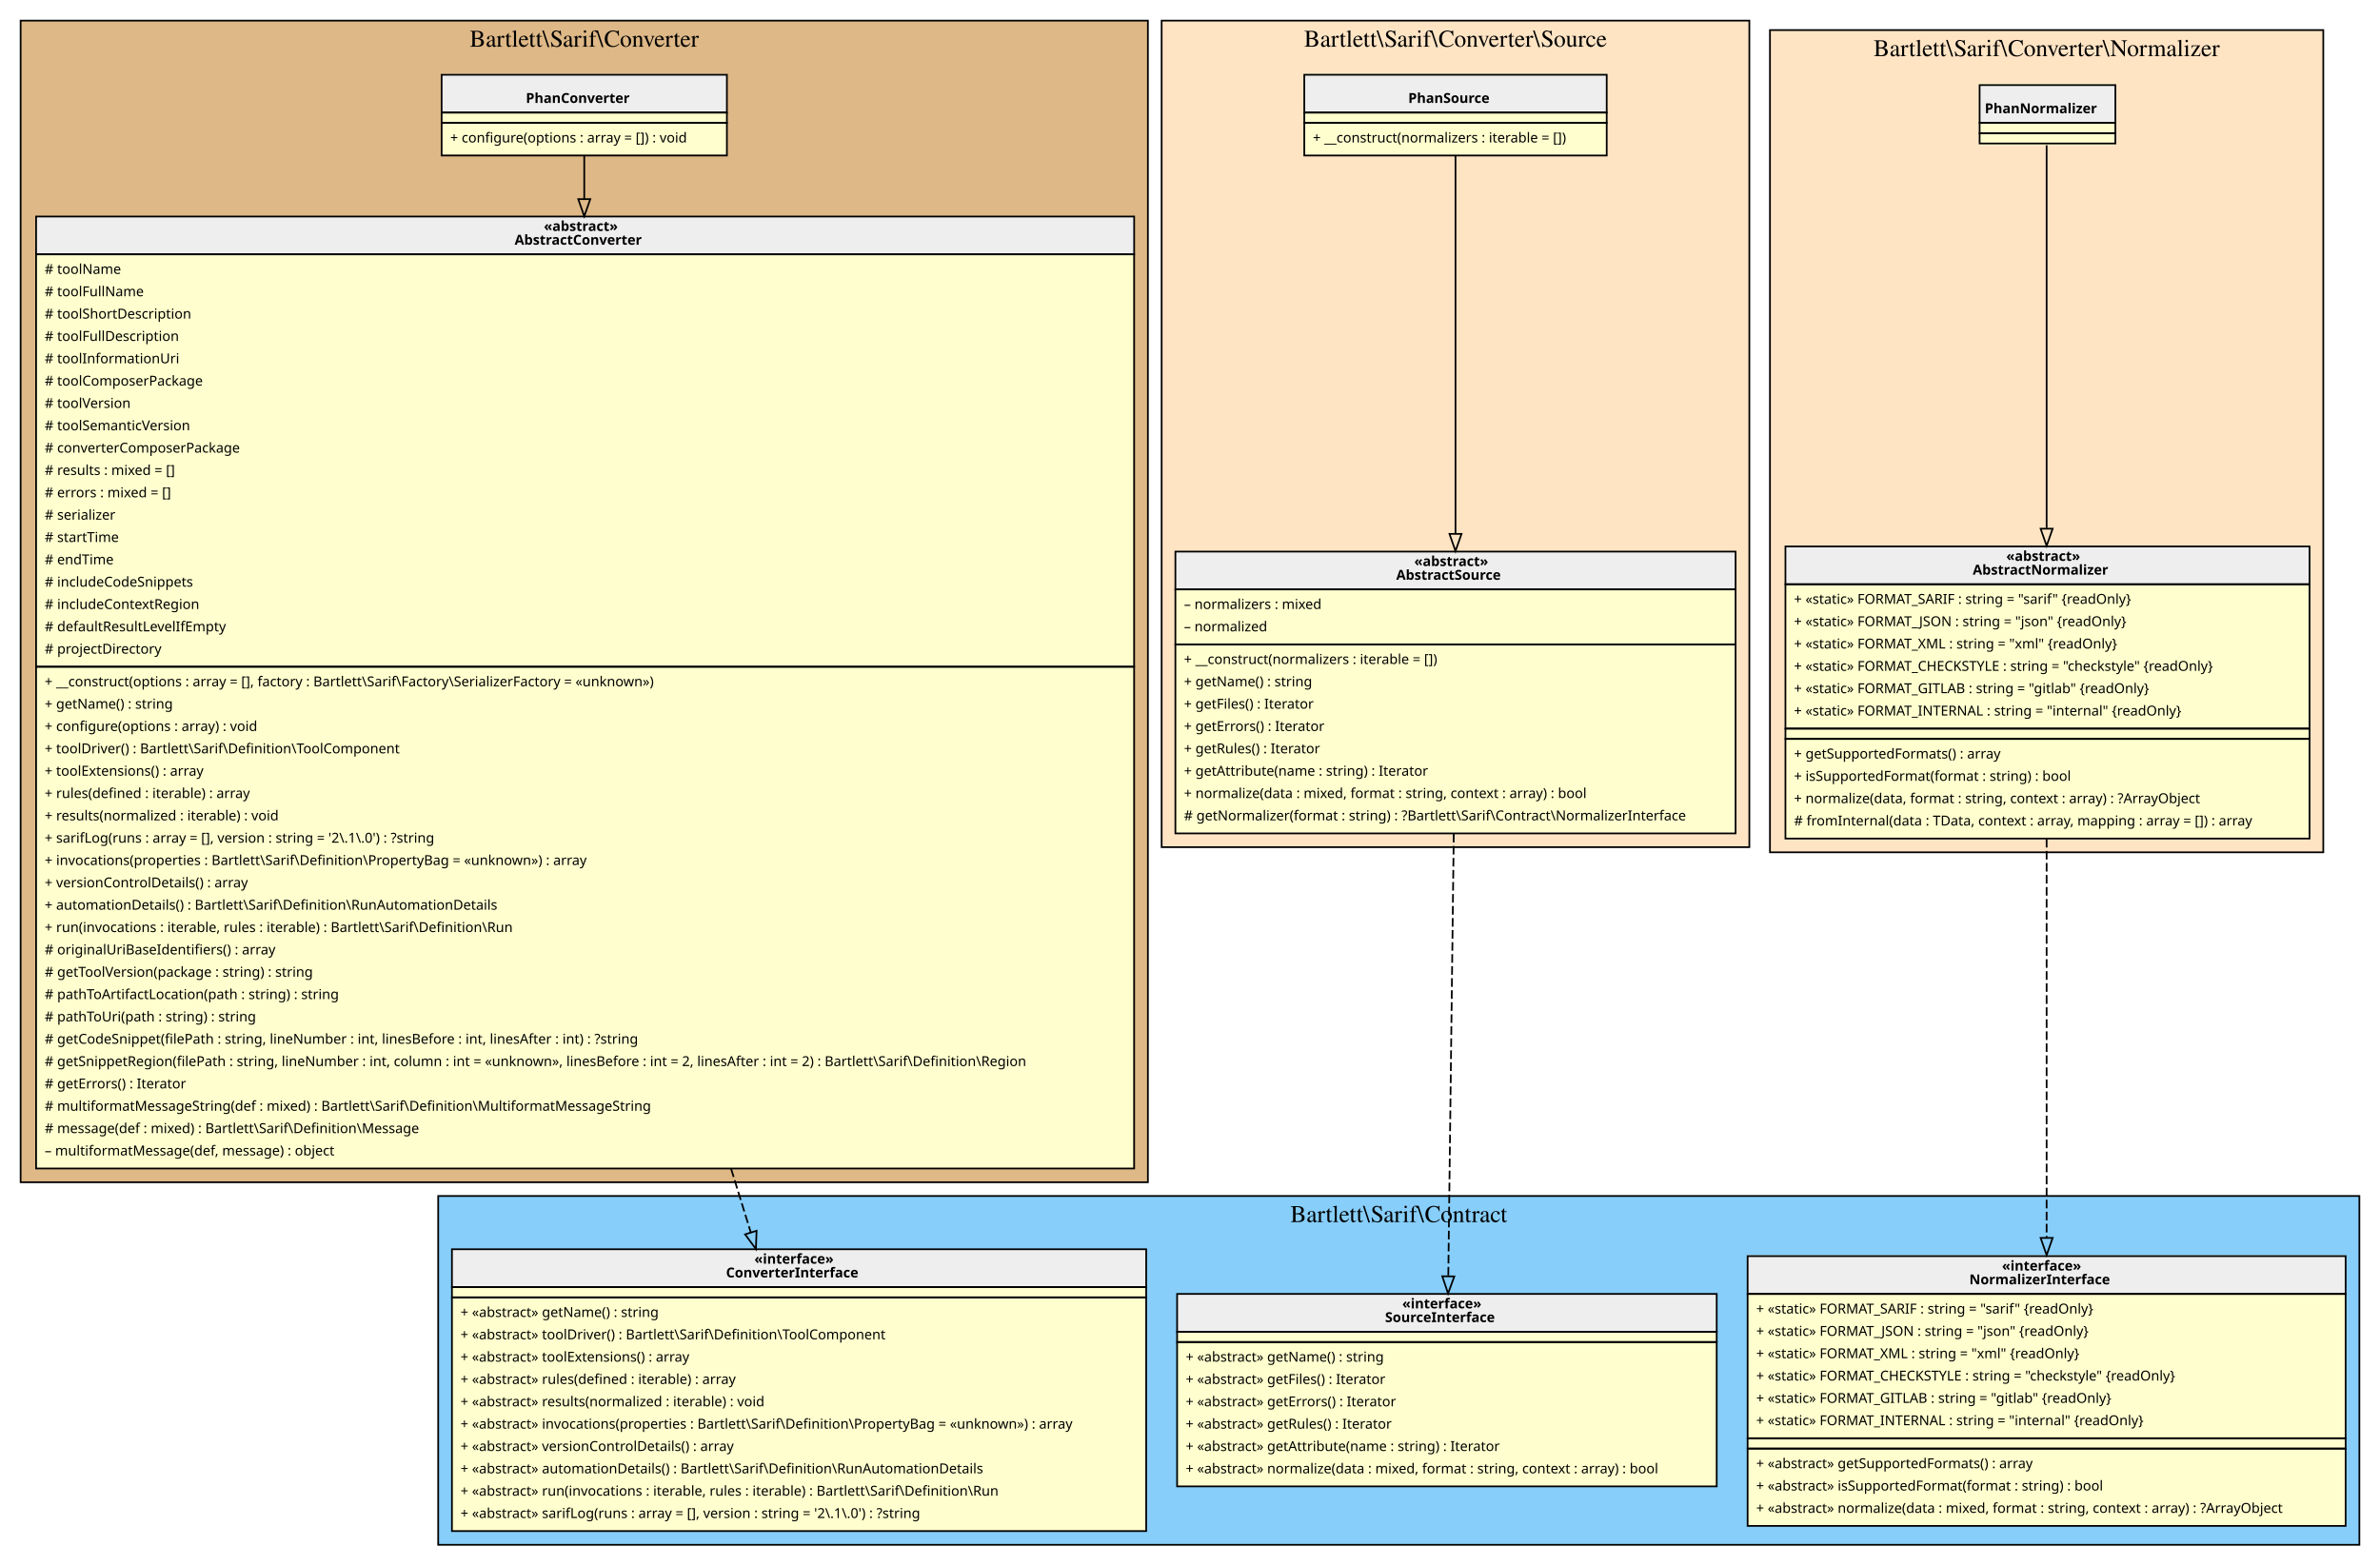
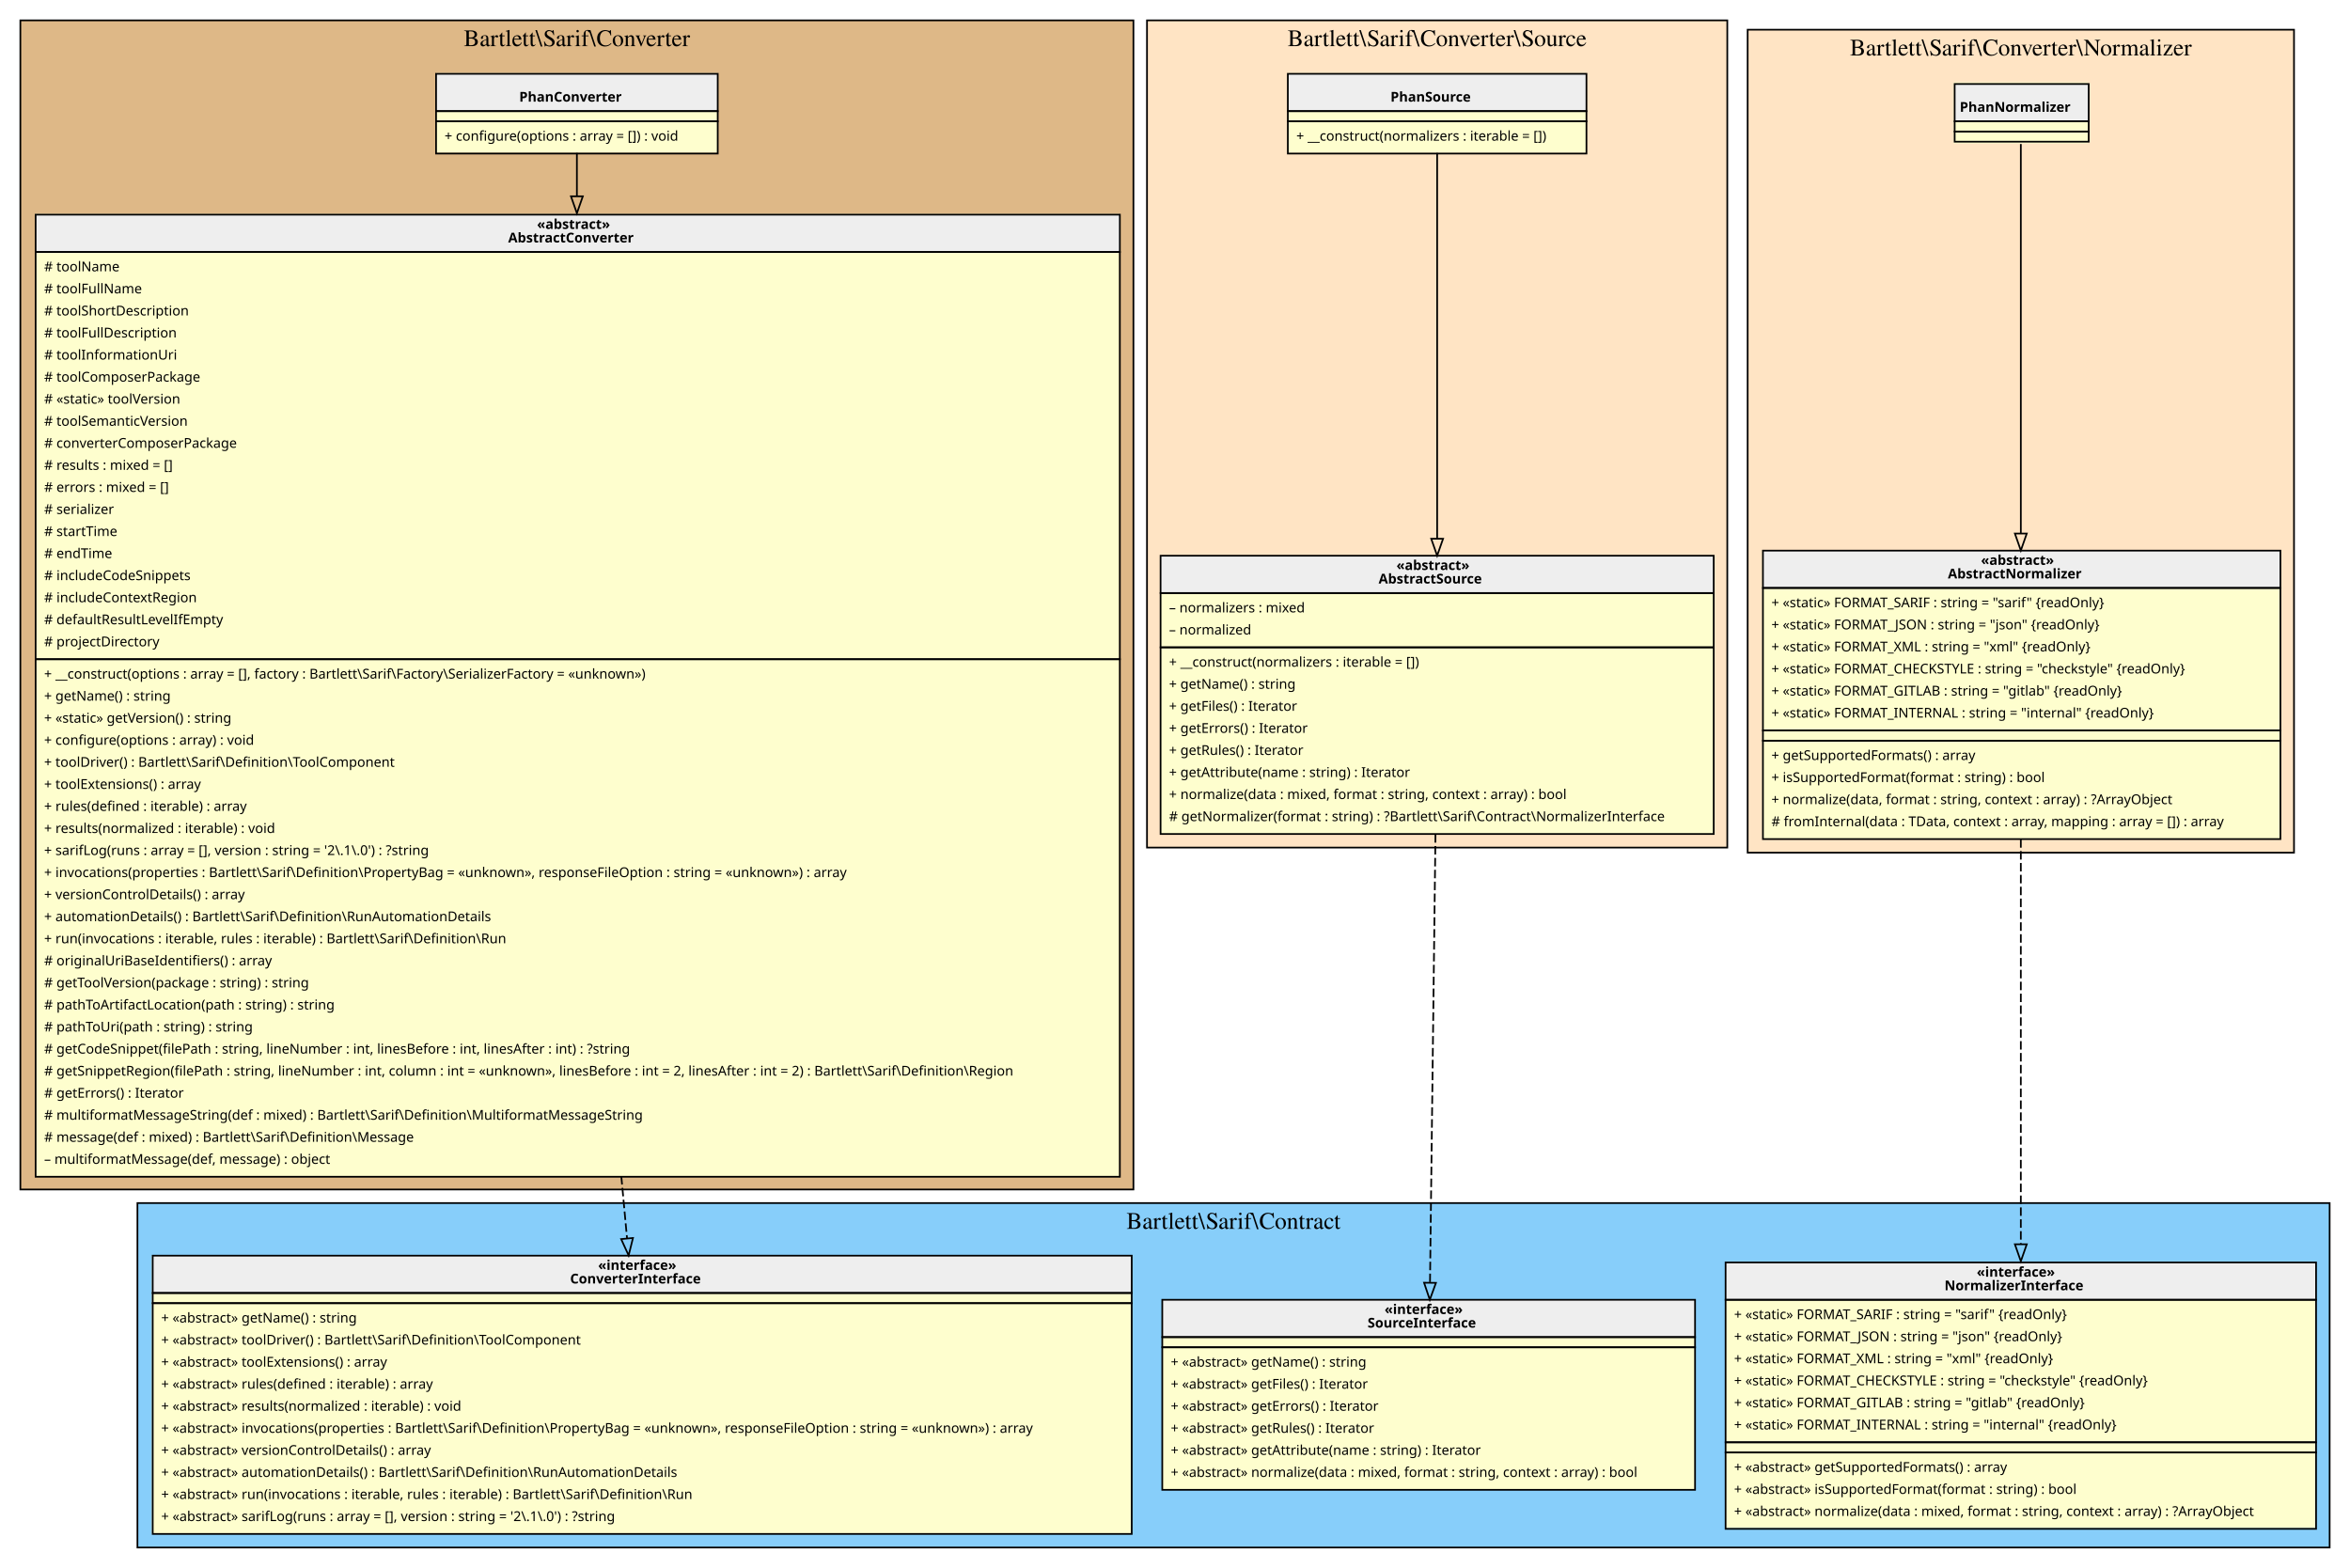
- <svg xmlns="http://www.w3.org/2000/svg" width="1385pt" height="911pt" viewBox="0.00 0.00 1385.00 911.00">
-   <g id="graph0" class="graph" transform="scale(1 1) rotate(0) translate(4 907)">
+ <svg xmlns="http://www.w3.org/2000/svg" width="1385pt" height="924pt" viewBox="0.00 0.00 1385.00 924.00">
+   <g id="graph0" class="graph" transform="scale(1 1) rotate(0) translate(4 920)">
    <g id="clust1" class="cluster">
-       <polygon fill="BurlyWood" stroke="black" points="8,-219 8,-895 664,-895 664,-219 8,-219" />
-       <text text-anchor="middle" x="336" y="-879.8" font-family="Times,serif" font-size="14.00">Bartlett\Sarif\Converter</text>
+       <polygon fill="BurlyWood" stroke="black" points="8,-219 8,-908 664,-908 664,-219 8,-219" />
+       <text text-anchor="middle" x="336" y="-892.8" font-family="Times,serif" font-size="14.00">Bartlett\Sarif\Converter</text>
    </g>
    <g id="clust2" class="cluster">
-       <polygon fill="LightSkyBlue" stroke="black" points="251,-8 251,-211 1369,-211 1369,-8 251,-8" />
-       <text text-anchor="middle" x="810" y="-195.8" font-family="Times,serif" font-size="14.00">Bartlett\Sarif\Contract</text>
+       <polygon fill="LightSkyBlue" stroke="black" points="77,-8 77,-211 1369,-211 1369,-8 77,-8" />
+       <text text-anchor="middle" x="723" y="-195.8" font-family="Times,serif" font-size="14.00">Bartlett\Sarif\Contract</text>
    </g>
    <g id="clust3" class="cluster">
-       <polygon fill="Bisque" stroke="black" points="672,-414 672,-895 1014,-895 1014,-414 672,-414" />
-       <text text-anchor="middle" x="843" y="-879.8" font-family="Times,serif" font-size="14.00">Bartlett\Sarif\Converter\Source</text>
+       <polygon fill="Bisque" stroke="black" points="672,-420.5 672,-908 1014,-908 1014,-420.5 672,-420.5" />
+       <text text-anchor="middle" x="843" y="-892.8" font-family="Times,serif" font-size="14.00">Bartlett\Sarif\Converter\Source</text>
    </g>
    <g id="clust4" class="cluster">
-       <polygon fill="Bisque" stroke="black" points="1026,-411 1026,-889.5 1348,-889.5 1348,-411 1026,-411" />
-       <text text-anchor="middle" x="1187" y="-874.3" font-family="Times,serif" font-size="14.00">Bartlett\Sarif\Converter\Normalizer</text>
+       <polygon fill="Bisque" stroke="black" points="1026,-417.5 1026,-902.5 1348,-902.5 1348,-417.5 1026,-417.5" />
+       <text text-anchor="middle" x="1187" y="-887.3" font-family="Times,serif" font-size="14.00">Bartlett\Sarif\Converter\Normalizer</text>
    </g>
    <g id="node1" class="node">
-       <polygon fill="#fefece" stroke="transparent" points="419,-864 253,-864 253,-817 419,-817 419,-864" />
-       <polygon fill="#eeeeee" stroke="transparent" points="253,-841.5 253,-863.5 419,-863.5 419,-841.5 253,-841.5" />
-       <polygon fill="none" stroke="black" points="253,-841.5 253,-863.5 419,-863.5 419,-841.5 253,-841.5" />
-       <text text-anchor="start" x="302" y="-847.1" font-family="Verdana" font-weight="bold" font-size="8.00">PhanConverter</text>
-       <polygon fill="none" stroke="black" points="253,-835.5 253,-841.5 419,-841.5 419,-835.5 253,-835.5" />
-       <polygon fill="none" stroke="black" points="253,-816.5 253,-835.5 419,-835.5 419,-816.5 253,-816.5" />
-       <text text-anchor="start" x="258" y="-824.1" font-family="Verdana" font-size="8.00">+ configure(options : array = []) : void</text>
+       <polygon fill="#fefece" stroke="transparent" points="419,-877 253,-877 253,-830 419,-830 419,-877" />
+       <polygon fill="#eeeeee" stroke="transparent" points="253,-854.5 253,-876.5 419,-876.5 419,-854.5 253,-854.5" />
+       <polygon fill="none" stroke="black" points="253,-854.5 253,-876.5 419,-876.5 419,-854.5 253,-854.5" />
+       <text text-anchor="start" x="302" y="-860.1" font-family="Verdana" font-weight="bold" font-size="8.00">PhanConverter</text>
+       <polygon fill="none" stroke="black" points="253,-848.5 253,-854.5 419,-854.5 419,-848.5 253,-848.5" />
+       <polygon fill="none" stroke="black" points="253,-829.5 253,-848.5 419,-848.5 419,-829.5 253,-829.5" />
+       <text text-anchor="start" x="258" y="-837.1" font-family="Verdana" font-size="8.00">+ configure(options : array = []) : void</text>
    </g>
    <g id="node2" class="node">
-       <polygon fill="#fefece" stroke="transparent" points="655.5,-781 16.5,-781 16.5,-227 655.5,-227 655.5,-781" />
-       <polygon fill="#eeeeee" stroke="transparent" points="17,-759 17,-781 656,-781 656,-759 17,-759" />
-       <polygon fill="none" stroke="black" points="17,-759 17,-781 656,-781 656,-759 17,-759" />
-       <text text-anchor="start" x="312.5" y="-772.6" font-family="Verdana" font-weight="bold" font-size="8.00">«abstract»</text>
-       <text text-anchor="start" x="295.5" y="-764.6" font-family="Verdana" font-weight="bold" font-size="8.00">AbstractConverter</text>
-       <polygon fill="none" stroke="black" points="17,-519 17,-759 656,-759 656,-519 17,-519" />
-       <text text-anchor="start" x="22" y="-747.6" font-family="Verdana" font-size="8.00"># toolName</text>
-       <text text-anchor="start" x="22" y="-734.6" font-family="Verdana" font-size="8.00"># toolFullName</text>
-       <text text-anchor="start" x="22" y="-721.6" font-family="Verdana" font-size="8.00"># toolShortDescription</text>
-       <text text-anchor="start" x="22" y="-708.6" font-family="Verdana" font-size="8.00"># toolFullDescription</text>
-       <text text-anchor="start" x="22" y="-695.6" font-family="Verdana" font-size="8.00"># toolInformationUri</text>
-       <text text-anchor="start" x="22" y="-682.6" font-family="Verdana" font-size="8.00"># toolComposerPackage</text>
-       <text text-anchor="start" x="22" y="-669.6" font-family="Verdana" font-size="8.00"># toolVersion</text>
-       <text text-anchor="start" x="22" y="-656.6" font-family="Verdana" font-size="8.00"># toolSemanticVersion</text>
-       <text text-anchor="start" x="22" y="-643.6" font-family="Verdana" font-size="8.00"># converterComposerPackage</text>
-       <text text-anchor="start" x="22" y="-630.6" font-family="Verdana" font-size="8.00"># results : mixed = []</text>
-       <text text-anchor="start" x="22" y="-617.6" font-family="Verdana" font-size="8.00"># errors : mixed = []</text>
-       <text text-anchor="start" x="22" y="-604.6" font-family="Verdana" font-size="8.00"># serializer</text>
-       <text text-anchor="start" x="22" y="-591.6" font-family="Verdana" font-size="8.00"># startTime</text>
-       <text text-anchor="start" x="22" y="-578.6" font-family="Verdana" font-size="8.00"># endTime</text>
-       <text text-anchor="start" x="22" y="-565.6" font-family="Verdana" font-size="8.00"># includeCodeSnippets</text>
-       <text text-anchor="start" x="22" y="-552.6" font-family="Verdana" font-size="8.00"># includeContextRegion</text>
-       <text text-anchor="start" x="22" y="-539.6" font-family="Verdana" font-size="8.00"># defaultResultLevelIfEmpty</text>
-       <text text-anchor="start" x="22" y="-526.6" font-family="Verdana" font-size="8.00"># projectDirectory</text>
-       <polygon fill="none" stroke="black" points="17,-227 17,-519 656,-519 656,-227 17,-227" />
-       <text text-anchor="start" x="22" y="-507.6" font-family="Verdana" font-size="8.00">+ __construct(options : array = [], factory : Bartlett\Sarif\Factory\SerializerFactory = «unknown»)</text>
-       <text text-anchor="start" x="22" y="-494.6" font-family="Verdana" font-size="8.00">+ getName() : string</text>
-       <text text-anchor="start" x="22" y="-481.6" font-family="Verdana" font-size="8.00">+ configure(options : array) : void</text>
-       <text text-anchor="start" x="22" y="-468.6" font-family="Verdana" font-size="8.00">+ toolDriver() : Bartlett\Sarif\Definition\ToolComponent</text>
-       <text text-anchor="start" x="22" y="-455.6" font-family="Verdana" font-size="8.00">+ toolExtensions() : array</text>
-       <text text-anchor="start" x="22" y="-442.6" font-family="Verdana" font-size="8.00">+ rules(defined : iterable) : array</text>
-       <text text-anchor="start" x="22" y="-429.6" font-family="Verdana" font-size="8.00">+ results(normalized : iterable) : void</text>
-       <text text-anchor="start" x="22" y="-416.6" font-family="Verdana" font-size="8.00">+ sarifLog(runs : array = [], version : string = '2\.1\.0') : ?string</text>
-       <text text-anchor="start" x="22" y="-403.6" font-family="Verdana" font-size="8.00">+ invocations(properties : Bartlett\Sarif\Definition\PropertyBag = «unknown») : array</text>
-       <text text-anchor="start" x="22" y="-390.6" font-family="Verdana" font-size="8.00">+ versionControlDetails() : array</text>
-       <text text-anchor="start" x="22" y="-377.6" font-family="Verdana" font-size="8.00">+ automationDetails() : Bartlett\Sarif\Definition\RunAutomationDetails</text>
-       <text text-anchor="start" x="22" y="-364.6" font-family="Verdana" font-size="8.00">+ run(invocations : iterable, rules : iterable) : Bartlett\Sarif\Definition\Run</text>
-       <text text-anchor="start" x="22" y="-351.6" font-family="Verdana" font-size="8.00"># originalUriBaseIdentifiers() : array</text>
-       <text text-anchor="start" x="22" y="-338.6" font-family="Verdana" font-size="8.00"># getToolVersion(package : string) : string</text>
-       <text text-anchor="start" x="22" y="-325.6" font-family="Verdana" font-size="8.00"># pathToArtifactLocation(path : string) : string</text>
-       <text text-anchor="start" x="22" y="-312.6" font-family="Verdana" font-size="8.00"># pathToUri(path : string) : string</text>
-       <text text-anchor="start" x="22" y="-299.6" font-family="Verdana" font-size="8.00"># getCodeSnippet(filePath : string, lineNumber : int, linesBefore : int, linesAfter : int) : ?string</text>
-       <text text-anchor="start" x="22" y="-286.6" font-family="Verdana" font-size="8.00"># getSnippetRegion(filePath : string, lineNumber : int, column : int = «unknown», linesBefore : int = 2, linesAfter : int = 2) : Bartlett\Sarif\Definition\Region</text>
-       <text text-anchor="start" x="22" y="-273.6" font-family="Verdana" font-size="8.00"># getErrors() : Iterator</text>
-       <text text-anchor="start" x="22" y="-260.6" font-family="Verdana" font-size="8.00"># multiformatMessageString(def : mixed) : Bartlett\Sarif\Definition\MultiformatMessageString</text>
-       <text text-anchor="start" x="22" y="-247.6" font-family="Verdana" font-size="8.00"># message(def : mixed) : Bartlett\Sarif\Definition\Message</text>
-       <text text-anchor="start" x="22" y="-234.6" font-family="Verdana" font-size="8.00">– multiformatMessage(def, message) : object</text>
+       <polygon fill="#fefece" stroke="transparent" points="655.5,-794 16.5,-794 16.5,-227 655.5,-227 655.5,-794" />
+       <polygon fill="#eeeeee" stroke="transparent" points="17,-771.5 17,-793.5 656,-793.5 656,-771.5 17,-771.5" />
+       <polygon fill="none" stroke="black" points="17,-771.5 17,-793.5 656,-793.5 656,-771.5 17,-771.5" />
+       <text text-anchor="start" x="312.5" y="-785.1" font-family="Verdana" font-weight="bold" font-size="8.00">«abstract»</text>
+       <text text-anchor="start" x="295.5" y="-777.1" font-family="Verdana" font-weight="bold" font-size="8.00">AbstractConverter</text>
+       <polygon fill="none" stroke="black" points="17,-531.5 17,-771.5 656,-771.5 656,-531.5 17,-531.5" />
+       <text text-anchor="start" x="22" y="-760.1" font-family="Verdana" font-size="8.00"># toolName</text>
+       <text text-anchor="start" x="22" y="-747.1" font-family="Verdana" font-size="8.00"># toolFullName</text>
+       <text text-anchor="start" x="22" y="-734.1" font-family="Verdana" font-size="8.00"># toolShortDescription</text>
+       <text text-anchor="start" x="22" y="-721.1" font-family="Verdana" font-size="8.00"># toolFullDescription</text>
+       <text text-anchor="start" x="22" y="-708.1" font-family="Verdana" font-size="8.00"># toolInformationUri</text>
+       <text text-anchor="start" x="22" y="-695.1" font-family="Verdana" font-size="8.00"># toolComposerPackage</text>
+       <text text-anchor="start" x="22" y="-682.1" font-family="Verdana" font-size="8.00"># «static» toolVersion</text>
+       <text text-anchor="start" x="22" y="-669.1" font-family="Verdana" font-size="8.00"># toolSemanticVersion</text>
+       <text text-anchor="start" x="22" y="-656.1" font-family="Verdana" font-size="8.00"># converterComposerPackage</text>
+       <text text-anchor="start" x="22" y="-643.1" font-family="Verdana" font-size="8.00"># results : mixed = []</text>
+       <text text-anchor="start" x="22" y="-630.1" font-family="Verdana" font-size="8.00"># errors : mixed = []</text>
+       <text text-anchor="start" x="22" y="-617.1" font-family="Verdana" font-size="8.00"># serializer</text>
+       <text text-anchor="start" x="22" y="-604.1" font-family="Verdana" font-size="8.00"># startTime</text>
+       <text text-anchor="start" x="22" y="-591.1" font-family="Verdana" font-size="8.00"># endTime</text>
+       <text text-anchor="start" x="22" y="-578.1" font-family="Verdana" font-size="8.00"># includeCodeSnippets</text>
+       <text text-anchor="start" x="22" y="-565.1" font-family="Verdana" font-size="8.00"># includeContextRegion</text>
+       <text text-anchor="start" x="22" y="-552.1" font-family="Verdana" font-size="8.00"># defaultResultLevelIfEmpty</text>
+       <text text-anchor="start" x="22" y="-539.1" font-family="Verdana" font-size="8.00"># projectDirectory</text>
+       <polygon fill="none" stroke="black" points="17,-226.5 17,-531.5 656,-531.5 656,-226.5 17,-226.5" />
+       <text text-anchor="start" x="22" y="-520.1" font-family="Verdana" font-size="8.00">+ __construct(options : array = [], factory : Bartlett\Sarif\Factory\SerializerFactory = «unknown»)</text>
+       <text text-anchor="start" x="22" y="-507.1" font-family="Verdana" font-size="8.00">+ getName() : string</text>
+       <text text-anchor="start" x="22" y="-494.1" font-family="Verdana" font-size="8.00">+ «static» getVersion() : string</text>
+       <text text-anchor="start" x="22" y="-481.1" font-family="Verdana" font-size="8.00">+ configure(options : array) : void</text>
+       <text text-anchor="start" x="22" y="-468.1" font-family="Verdana" font-size="8.00">+ toolDriver() : Bartlett\Sarif\Definition\ToolComponent</text>
+       <text text-anchor="start" x="22" y="-455.1" font-family="Verdana" font-size="8.00">+ toolExtensions() : array</text>
+       <text text-anchor="start" x="22" y="-442.1" font-family="Verdana" font-size="8.00">+ rules(defined : iterable) : array</text>
+       <text text-anchor="start" x="22" y="-429.1" font-family="Verdana" font-size="8.00">+ results(normalized : iterable) : void</text>
+       <text text-anchor="start" x="22" y="-416.1" font-family="Verdana" font-size="8.00">+ sarifLog(runs : array = [], version : string = '2\.1\.0') : ?string</text>
+       <text text-anchor="start" x="22" y="-403.1" font-family="Verdana" font-size="8.00">+ invocations(properties : Bartlett\Sarif\Definition\PropertyBag = «unknown», responseFileOption : string = «unknown») : array</text>
+       <text text-anchor="start" x="22" y="-390.1" font-family="Verdana" font-size="8.00">+ versionControlDetails() : array</text>
+       <text text-anchor="start" x="22" y="-377.1" font-family="Verdana" font-size="8.00">+ automationDetails() : Bartlett\Sarif\Definition\RunAutomationDetails</text>
+       <text text-anchor="start" x="22" y="-364.1" font-family="Verdana" font-size="8.00">+ run(invocations : iterable, rules : iterable) : Bartlett\Sarif\Definition\Run</text>
+       <text text-anchor="start" x="22" y="-351.1" font-family="Verdana" font-size="8.00"># originalUriBaseIdentifiers() : array</text>
+       <text text-anchor="start" x="22" y="-338.1" font-family="Verdana" font-size="8.00"># getToolVersion(package : string) : string</text>
+       <text text-anchor="start" x="22" y="-325.1" font-family="Verdana" font-size="8.00"># pathToArtifactLocation(path : string) : string</text>
+       <text text-anchor="start" x="22" y="-312.1" font-family="Verdana" font-size="8.00"># pathToUri(path : string) : string</text>
+       <text text-anchor="start" x="22" y="-299.1" font-family="Verdana" font-size="8.00"># getCodeSnippet(filePath : string, lineNumber : int, linesBefore : int, linesAfter : int) : ?string</text>
+       <text text-anchor="start" x="22" y="-286.1" font-family="Verdana" font-size="8.00"># getSnippetRegion(filePath : string, lineNumber : int, column : int = «unknown», linesBefore : int = 2, linesAfter : int = 2) : Bartlett\Sarif\Definition\Region</text>
+       <text text-anchor="start" x="22" y="-273.1" font-family="Verdana" font-size="8.00"># getErrors() : Iterator</text>
+       <text text-anchor="start" x="22" y="-260.1" font-family="Verdana" font-size="8.00"># multiformatMessageString(def : mixed) : Bartlett\Sarif\Definition\MultiformatMessageString</text>
+       <text text-anchor="start" x="22" y="-247.1" font-family="Verdana" font-size="8.00"># message(def : mixed) : Bartlett\Sarif\Definition\Message</text>
+       <text text-anchor="start" x="22" y="-234.1" font-family="Verdana" font-size="8.00">– multiformatMessage(def, message) : object</text>
    </g>
    <g id="edge2" class="edge">
-       <path fill="none" stroke="black" d="M336,-816.77C336,-809.6 336,-800.97 336,-791.23" />
-       <polygon fill="none" stroke="black" points="339.5,-791.12 336,-781.12 332.5,-791.12 339.5,-791.12" />
+       <path fill="none" stroke="black" d="M336,-829.86C336,-822.72 336,-814.12 336,-804.4" />
+       <polygon fill="none" stroke="black" points="339.5,-804.32 336,-794.32 332.5,-804.32 339.5,-804.32" />
    </g>
    <g id="node3" class="node">
-       <polygon fill="#fefece" stroke="transparent" points="663,-180 259,-180 259,-16 663,-16 663,-180" />
-       <polygon fill="#eeeeee" stroke="transparent" points="259,-158 259,-180 663,-180 663,-158 259,-158" />
-       <polygon fill="none" stroke="black" points="259,-158 259,-180 663,-180 663,-158 259,-158" />
-       <text text-anchor="start" x="435" y="-171.6" font-family="Verdana" font-weight="bold" font-size="8.00">«interface»</text>
-       <text text-anchor="start" x="418.5" y="-163.6" font-family="Verdana" font-weight="bold" font-size="8.00">ConverterInterface</text>
-       <polygon fill="none" stroke="black" points="259,-152 259,-158 663,-158 663,-152 259,-152" />
-       <polygon fill="none" stroke="black" points="259,-16 259,-152 663,-152 663,-16 259,-16" />
-       <text text-anchor="start" x="264" y="-140.6" font-family="Verdana" font-size="8.00">+ «abstract» getName() : string</text>
-       <text text-anchor="start" x="264" y="-127.6" font-family="Verdana" font-size="8.00">+ «abstract» toolDriver() : Bartlett\Sarif\Definition\ToolComponent</text>
-       <text text-anchor="start" x="264" y="-114.6" font-family="Verdana" font-size="8.00">+ «abstract» toolExtensions() : array</text>
-       <text text-anchor="start" x="264" y="-101.6" font-family="Verdana" font-size="8.00">+ «abstract» rules(defined : iterable) : array</text>
-       <text text-anchor="start" x="264" y="-88.6" font-family="Verdana" font-size="8.00">+ «abstract» results(normalized : iterable) : void</text>
-       <text text-anchor="start" x="264" y="-75.6" font-family="Verdana" font-size="8.00">+ «abstract» invocations(properties : Bartlett\Sarif\Definition\PropertyBag = «unknown») : array</text>
-       <text text-anchor="start" x="264" y="-62.6" font-family="Verdana" font-size="8.00">+ «abstract» versionControlDetails() : array</text>
-       <text text-anchor="start" x="264" y="-49.6" font-family="Verdana" font-size="8.00">+ «abstract» automationDetails() : Bartlett\Sarif\Definition\RunAutomationDetails</text>
-       <text text-anchor="start" x="264" y="-36.6" font-family="Verdana" font-size="8.00">+ «abstract» run(invocations : iterable, rules : iterable) : Bartlett\Sarif\Definition\Run</text>
-       <text text-anchor="start" x="264" y="-23.6" font-family="Verdana" font-size="8.00">+ «abstract» sarifLog(runs : array = [], version : string = '2\.1\.0') : ?string</text>
+       <polygon fill="#fefece" stroke="transparent" points="662.5,-180 85.5,-180 85.5,-16 662.5,-16 662.5,-180" />
+       <polygon fill="#eeeeee" stroke="transparent" points="86,-158 86,-180 663,-180 663,-158 86,-158" />
+       <polygon fill="none" stroke="black" points="86,-158 86,-180 663,-180 663,-158 86,-158" />
+       <text text-anchor="start" x="348.5" y="-171.6" font-family="Verdana" font-weight="bold" font-size="8.00">«interface»</text>
+       <text text-anchor="start" x="332" y="-163.6" font-family="Verdana" font-weight="bold" font-size="8.00">ConverterInterface</text>
+       <polygon fill="none" stroke="black" points="86,-152 86,-158 663,-158 663,-152 86,-152" />
+       <polygon fill="none" stroke="black" points="86,-16 86,-152 663,-152 663,-16 86,-16" />
+       <text text-anchor="start" x="91" y="-140.6" font-family="Verdana" font-size="8.00">+ «abstract» getName() : string</text>
+       <text text-anchor="start" x="91" y="-127.6" font-family="Verdana" font-size="8.00">+ «abstract» toolDriver() : Bartlett\Sarif\Definition\ToolComponent</text>
+       <text text-anchor="start" x="91" y="-114.6" font-family="Verdana" font-size="8.00">+ «abstract» toolExtensions() : array</text>
+       <text text-anchor="start" x="91" y="-101.6" font-family="Verdana" font-size="8.00">+ «abstract» rules(defined : iterable) : array</text>
+       <text text-anchor="start" x="91" y="-88.6" font-family="Verdana" font-size="8.00">+ «abstract» results(normalized : iterable) : void</text>
+       <text text-anchor="start" x="91" y="-75.6" font-family="Verdana" font-size="8.00">+ «abstract» invocations(properties : Bartlett\Sarif\Definition\PropertyBag = «unknown», responseFileOption : string = «unknown») : array</text>
+       <text text-anchor="start" x="91" y="-62.6" font-family="Verdana" font-size="8.00">+ «abstract» versionControlDetails() : array</text>
+       <text text-anchor="start" x="91" y="-49.6" font-family="Verdana" font-size="8.00">+ «abstract» automationDetails() : Bartlett\Sarif\Definition\RunAutomationDetails</text>
+       <text text-anchor="start" x="91" y="-36.6" font-family="Verdana" font-size="8.00">+ «abstract» run(invocations : iterable, rules : iterable) : Bartlett\Sarif\Definition\Run</text>
+       <text text-anchor="start" x="91" y="-23.6" font-family="Verdana" font-size="8.00">+ «abstract» sarifLog(runs : array = [], version : string = '2\.1\.0') : ?string</text>
    </g>
    <g id="edge1" class="edge">
-       <path fill="none" stroke="black" stroke-dasharray="5,2" d="M421.45,-226.83C425.44,-213.93 429.28,-201.51 432.9,-189.8" />
-       <polygon fill="none" stroke="black" points="436.28,-190.74 435.89,-180.15 429.59,-188.67 436.28,-190.74" />
+       <path fill="none" stroke="black" stroke-dasharray="5,2" d="M362.16,-226.92C363.34,-214.11 364.49,-201.77 365.56,-190.15" />
+       <polygon fill="none" stroke="black" points="369.05,-190.41 366.49,-180.13 362.08,-189.77 369.05,-190.41" />
    </g>
    <g id="node4" class="node">
      <polygon fill="#fefece" stroke="transparent" points="995,-154 681,-154 681,-42 995,-42 995,-154" />
      <polygon fill="#eeeeee" stroke="transparent" points="681,-132 681,-154 995,-154 995,-132 681,-132" />
      <polygon fill="none" stroke="black" points="681,-132 681,-154 995,-154 995,-132 681,-132" />
      <text text-anchor="start" x="812" y="-145.6" font-family="Verdana" font-weight="bold" font-size="8.00">«interface»</text>
      <text text-anchor="start" x="802" y="-137.6" font-family="Verdana" font-weight="bold" font-size="8.00">SourceInterface</text>
      <polygon fill="none" stroke="black" points="681,-126 681,-132 995,-132 995,-126 681,-126" />
      <polygon fill="none" stroke="black" points="681,-42 681,-126 995,-126 995,-42 681,-42" />
      <text text-anchor="start" x="686" y="-114.6" font-family="Verdana" font-size="8.00">+ «abstract» getName() : string</text>
      <text text-anchor="start" x="686" y="-101.6" font-family="Verdana" font-size="8.00">+ «abstract» getFiles() : Iterator</text>
      <text text-anchor="start" x="686" y="-88.6" font-family="Verdana" font-size="8.00">+ «abstract» getErrors() : Iterator</text>
      <text text-anchor="start" x="686" y="-75.6" font-family="Verdana" font-size="8.00">+ «abstract» getRules() : Iterator</text>
      <text text-anchor="start" x="686" y="-62.6" font-family="Verdana" font-size="8.00">+ «abstract» getAttribute(name : string) : Iterator</text>
      <text text-anchor="start" x="686" y="-49.6" font-family="Verdana" font-size="8.00">+ «abstract» normalize(data : mixed, format : string, context : array) : bool</text>
    </g>
    <g id="node5" class="node">
      <polygon fill="#fefece" stroke="transparent" points="1361,-176.5 1013,-176.5 1013,-19.5 1361,-19.5 1361,-176.5" />
      <polygon fill="#eeeeee" stroke="transparent" points="1013,-154 1013,-176 1361,-176 1361,-154 1013,-154" />
      <polygon fill="none" stroke="black" points="1013,-154 1013,-176 1361,-176 1361,-154 1013,-154" />
      <text text-anchor="start" x="1161" y="-167.6" font-family="Verdana" font-weight="bold" font-size="8.00">«interface»</text>
      <text text-anchor="start" x="1142" y="-159.6" font-family="Verdana" font-weight="bold" font-size="8.00">NormalizerInterface</text>
      <polygon fill="none" stroke="black" points="1013,-70 1013,-154 1361,-154 1361,-70 1013,-70" />
      <text text-anchor="start" x="1018" y="-142.6" font-family="Verdana" font-size="8.00">+ «static» FORMAT_SARIF : string = "sarif" {readOnly}</text>
      <text text-anchor="start" x="1018" y="-129.6" font-family="Verdana" font-size="8.00">+ «static» FORMAT_JSON : string = "json" {readOnly}</text>
      <text text-anchor="start" x="1018" y="-116.6" font-family="Verdana" font-size="8.00">+ «static» FORMAT_XML : string = "xml" {readOnly}</text>
      <text text-anchor="start" x="1018" y="-103.6" font-family="Verdana" font-size="8.00">+ «static» FORMAT_CHECKSTYLE : string = "checkstyle" {readOnly}</text>
      <text text-anchor="start" x="1018" y="-90.6" font-family="Verdana" font-size="8.00">+ «static» FORMAT_GITLAB : string = "gitlab" {readOnly}</text>
      <text text-anchor="start" x="1018" y="-77.6" font-family="Verdana" font-size="8.00">+ «static» FORMAT_INTERNAL : string = "internal" {readOnly}</text>
      <polygon fill="none" stroke="black" points="1013,-64 1013,-70 1361,-70 1361,-64 1013,-64" />
      <polygon fill="none" stroke="black" points="1013,-19 1013,-64 1361,-64 1361,-19 1013,-19" />
      <text text-anchor="start" x="1018" y="-52.6" font-family="Verdana" font-size="8.00">+ «abstract» getSupportedFormats() : array</text>
      <text text-anchor="start" x="1018" y="-39.6" font-family="Verdana" font-size="8.00">+ «abstract» isSupportedFormat(format : string) : bool</text>
      <text text-anchor="start" x="1018" y="-26.6" font-family="Verdana" font-size="8.00">+ «abstract» normalize(data : mixed, format : string, context : array) : ?ArrayObject</text>
    </g>
    <g id="node6" class="node">
-       <polygon fill="#fefece" stroke="transparent" points="931,-864 755,-864 755,-817 931,-817 931,-864" />
-       <polygon fill="#eeeeee" stroke="transparent" points="755,-841.5 755,-863.5 931,-863.5 931,-841.5 755,-841.5" />
-       <polygon fill="none" stroke="black" points="755,-841.5 755,-863.5 931,-863.5 931,-841.5 755,-841.5" />
-       <text text-anchor="start" x="815.5" y="-847.1" font-family="Verdana" font-weight="bold" font-size="8.00">PhanSource</text>
-       <polygon fill="none" stroke="black" points="755,-835.5 755,-841.5 931,-841.5 931,-835.5 755,-835.5" />
-       <polygon fill="none" stroke="black" points="755,-816.5 755,-835.5 931,-835.5 931,-816.5 755,-816.5" />
-       <text text-anchor="start" x="760" y="-824.1" font-family="Verdana" font-size="8.00">+ __construct(normalizers : iterable = [])</text>
+       <polygon fill="#fefece" stroke="transparent" points="931,-877 755,-877 755,-830 931,-830 931,-877" />
+       <polygon fill="#eeeeee" stroke="transparent" points="755,-854.5 755,-876.5 931,-876.5 931,-854.5 755,-854.5" />
+       <polygon fill="none" stroke="black" points="755,-854.5 755,-876.5 931,-876.5 931,-854.5 755,-854.5" />
+       <text text-anchor="start" x="815.5" y="-860.1" font-family="Verdana" font-weight="bold" font-size="8.00">PhanSource</text>
+       <polygon fill="none" stroke="black" points="755,-848.5 755,-854.5 931,-854.5 931,-848.5 755,-848.5" />
+       <polygon fill="none" stroke="black" points="755,-829.5 755,-848.5 931,-848.5 931,-829.5 755,-829.5" />
+       <text text-anchor="start" x="760" y="-837.1" font-family="Verdana" font-size="8.00">+ __construct(normalizers : iterable = [])</text>
    </g>
    <g id="node7" class="node">
-       <polygon fill="#fefece" stroke="transparent" points="1006,-586 680,-586 680,-422 1006,-422 1006,-586" />
-       <polygon fill="#eeeeee" stroke="transparent" points="680,-564 680,-586 1006,-586 1006,-564 680,-564" />
-       <polygon fill="none" stroke="black" points="680,-564 680,-586 1006,-586 1006,-564 680,-564" />
-       <text text-anchor="start" x="819" y="-577.6" font-family="Verdana" font-weight="bold" font-size="8.00">«abstract»</text>
-       <text text-anchor="start" x="808.5" y="-569.6" font-family="Verdana" font-weight="bold" font-size="8.00">AbstractSource</text>
-       <polygon fill="none" stroke="black" points="680,-532 680,-564 1006,-564 1006,-532 680,-532" />
-       <text text-anchor="start" x="685" y="-552.6" font-family="Verdana" font-size="8.00">– normalizers : mixed</text>
-       <text text-anchor="start" x="685" y="-539.6" font-family="Verdana" font-size="8.00">– normalized</text>
-       <polygon fill="none" stroke="black" points="680,-422 680,-532 1006,-532 1006,-422 680,-422" />
-       <text text-anchor="start" x="685" y="-520.6" font-family="Verdana" font-size="8.00">+ __construct(normalizers : iterable = [])</text>
-       <text text-anchor="start" x="685" y="-507.6" font-family="Verdana" font-size="8.00">+ getName() : string</text>
-       <text text-anchor="start" x="685" y="-494.6" font-family="Verdana" font-size="8.00">+ getFiles() : Iterator</text>
-       <text text-anchor="start" x="685" y="-481.6" font-family="Verdana" font-size="8.00">+ getErrors() : Iterator</text>
-       <text text-anchor="start" x="685" y="-468.6" font-family="Verdana" font-size="8.00">+ getRules() : Iterator</text>
-       <text text-anchor="start" x="685" y="-455.6" font-family="Verdana" font-size="8.00">+ getAttribute(name : string) : Iterator</text>
-       <text text-anchor="start" x="685" y="-442.6" font-family="Verdana" font-size="8.00">+ normalize(data : mixed, format : string, context : array) : bool</text>
-       <text text-anchor="start" x="685" y="-429.6" font-family="Verdana" font-size="8.00"># getNormalizer(format : string) : ?Bartlett\Sarif\Contract\NormalizerInterface</text>
+       <polygon fill="#fefece" stroke="transparent" points="1006,-592.5 680,-592.5 680,-428.5 1006,-428.5 1006,-592.5" />
+       <polygon fill="#eeeeee" stroke="transparent" points="680,-570.5 680,-592.5 1006,-592.5 1006,-570.5 680,-570.5" />
+       <polygon fill="none" stroke="black" points="680,-570.5 680,-592.5 1006,-592.5 1006,-570.5 680,-570.5" />
+       <text text-anchor="start" x="819" y="-584.1" font-family="Verdana" font-weight="bold" font-size="8.00">«abstract»</text>
+       <text text-anchor="start" x="808.5" y="-576.1" font-family="Verdana" font-weight="bold" font-size="8.00">AbstractSource</text>
+       <polygon fill="none" stroke="black" points="680,-538.5 680,-570.5 1006,-570.5 1006,-538.5 680,-538.5" />
+       <text text-anchor="start" x="685" y="-559.1" font-family="Verdana" font-size="8.00">– normalizers : mixed</text>
+       <text text-anchor="start" x="685" y="-546.1" font-family="Verdana" font-size="8.00">– normalized</text>
+       <polygon fill="none" stroke="black" points="680,-428.5 680,-538.5 1006,-538.5 1006,-428.5 680,-428.5" />
+       <text text-anchor="start" x="685" y="-527.1" font-family="Verdana" font-size="8.00">+ __construct(normalizers : iterable = [])</text>
+       <text text-anchor="start" x="685" y="-514.1" font-family="Verdana" font-size="8.00">+ getName() : string</text>
+       <text text-anchor="start" x="685" y="-501.1" font-family="Verdana" font-size="8.00">+ getFiles() : Iterator</text>
+       <text text-anchor="start" x="685" y="-488.1" font-family="Verdana" font-size="8.00">+ getErrors() : Iterator</text>
+       <text text-anchor="start" x="685" y="-475.1" font-family="Verdana" font-size="8.00">+ getRules() : Iterator</text>
+       <text text-anchor="start" x="685" y="-462.1" font-family="Verdana" font-size="8.00">+ getAttribute(name : string) : Iterator</text>
+       <text text-anchor="start" x="685" y="-449.1" font-family="Verdana" font-size="8.00">+ normalize(data : mixed, format : string, context : array) : bool</text>
+       <text text-anchor="start" x="685" y="-436.1" font-family="Verdana" font-size="8.00"># getNormalizer(format : string) : ?Bartlett\Sarif\Contract\NormalizerInterface</text>
    </g>
    <g id="edge4" class="edge">
-       <path fill="none" stroke="black" d="M843,-816.77C843,-772.32 843,-671.69 843,-596.7" />
-       <polygon fill="none" stroke="black" points="846.5,-596.3 843,-586.3 839.5,-596.3 846.5,-596.3" />
+       <path fill="none" stroke="black" d="M843,-829.86C843,-784.38 843,-679.67 843,-602.71" />
+       <polygon fill="none" stroke="black" points="846.5,-602.51 843,-592.51 839.5,-602.51 846.5,-602.51" />
    </g>
    <g id="edge3" class="edge">
-       <path fill="none" stroke="black" stroke-dasharray="5,2" d="M841.99,-421.73C841.06,-345.96 839.68,-234.4 838.81,-164.27" />
-       <polygon fill="none" stroke="black" points="842.31,-164.19 838.68,-154.23 835.31,-164.28 842.31,-164.19" />
+       <path fill="none" stroke="black" stroke-dasharray="5,2" d="M842.01,-428.4C841.07,-351.01 839.67,-235.9 838.79,-164.26" />
+       <polygon fill="none" stroke="black" points="842.29,-163.97 838.67,-154.01 835.29,-164.06 842.29,-163.97" />
    </g>
    <g id="node8" class="node">
-       <polygon fill="#fefece" stroke="transparent" points="1226.5,-858.5 1147.5,-858.5 1147.5,-822.5 1226.5,-822.5 1226.5,-858.5" />
-       <polygon fill="#eeeeee" stroke="transparent" points="1148,-835.5 1148,-857.5 1227,-857.5 1227,-835.5 1148,-835.5" />
-       <polygon fill="none" stroke="black" points="1148,-835.5 1148,-857.5 1227,-857.5 1227,-835.5 1148,-835.5" />
-       <text text-anchor="start" x="1151" y="-841.1" font-family="Verdana" font-weight="bold" font-size="8.00">PhanNormalizer</text>
-       <polygon fill="none" stroke="black" points="1148,-829.5 1148,-835.5 1227,-835.5 1227,-829.5 1148,-829.5" />
-       <polygon fill="none" stroke="black" points="1148,-823.5 1148,-829.5 1227,-829.5 1227,-823.5 1148,-823.5" />
+       <polygon fill="#fefece" stroke="transparent" points="1226.5,-871.5 1147.5,-871.5 1147.5,-835.5 1226.5,-835.5 1226.5,-871.5" />
+       <polygon fill="#eeeeee" stroke="transparent" points="1148,-848.5 1148,-870.5 1227,-870.5 1227,-848.5 1148,-848.5" />
+       <polygon fill="none" stroke="black" points="1148,-848.5 1148,-870.5 1227,-870.5 1227,-848.5 1148,-848.5" />
+       <text text-anchor="start" x="1151" y="-854.1" font-family="Verdana" font-weight="bold" font-size="8.00">PhanNormalizer</text>
+       <polygon fill="none" stroke="black" points="1148,-842.5 1148,-848.5 1227,-848.5 1227,-842.5 1148,-842.5" />
+       <polygon fill="none" stroke="black" points="1148,-836.5 1148,-842.5 1227,-842.5 1227,-836.5 1148,-836.5" />
    </g>
    <g id="node9" class="node">
-       <polygon fill="#fefece" stroke="transparent" points="1339.5,-589 1034.5,-589 1034.5,-419 1339.5,-419 1339.5,-589" />
-       <polygon fill="#eeeeee" stroke="transparent" points="1035,-567 1035,-589 1340,-589 1340,-567 1035,-567" />
-       <polygon fill="none" stroke="black" points="1035,-567 1035,-589 1340,-589 1340,-567 1035,-567" />
-       <text text-anchor="start" x="1163.5" y="-580.6" font-family="Verdana" font-weight="bold" font-size="8.00">«abstract»</text>
-       <text text-anchor="start" x="1144" y="-572.6" font-family="Verdana" font-weight="bold" font-size="8.00">AbstractNormalizer</text>
-       <polygon fill="none" stroke="black" points="1035,-483 1035,-567 1340,-567 1340,-483 1035,-483" />
-       <text text-anchor="start" x="1040" y="-555.6" font-family="Verdana" font-size="8.00">+ «static» FORMAT_SARIF : string = "sarif" {readOnly}</text>
-       <text text-anchor="start" x="1040" y="-542.6" font-family="Verdana" font-size="8.00">+ «static» FORMAT_JSON : string = "json" {readOnly}</text>
-       <text text-anchor="start" x="1040" y="-529.6" font-family="Verdana" font-size="8.00">+ «static» FORMAT_XML : string = "xml" {readOnly}</text>
-       <text text-anchor="start" x="1040" y="-516.6" font-family="Verdana" font-size="8.00">+ «static» FORMAT_CHECKSTYLE : string = "checkstyle" {readOnly}</text>
-       <text text-anchor="start" x="1040" y="-503.6" font-family="Verdana" font-size="8.00">+ «static» FORMAT_GITLAB : string = "gitlab" {readOnly}</text>
-       <text text-anchor="start" x="1040" y="-490.6" font-family="Verdana" font-size="8.00">+ «static» FORMAT_INTERNAL : string = "internal" {readOnly}</text>
-       <polygon fill="none" stroke="black" points="1035,-477 1035,-483 1340,-483 1340,-477 1035,-477" />
-       <polygon fill="none" stroke="black" points="1035,-419 1035,-477 1340,-477 1340,-419 1035,-419" />
-       <text text-anchor="start" x="1040" y="-465.6" font-family="Verdana" font-size="8.00">+ getSupportedFormats() : array</text>
-       <text text-anchor="start" x="1040" y="-452.6" font-family="Verdana" font-size="8.00">+ isSupportedFormat(format : string) : bool</text>
-       <text text-anchor="start" x="1040" y="-439.6" font-family="Verdana" font-size="8.00">+ normalize(data, format : string, context : array) : ?ArrayObject</text>
-       <text text-anchor="start" x="1040" y="-426.6" font-family="Verdana" font-size="8.00"># fromInternal(data : TData, context : array, mapping : array = []) : array</text>
+       <polygon fill="#fefece" stroke="transparent" points="1339.5,-595.5 1034.5,-595.5 1034.5,-425.5 1339.5,-425.5 1339.5,-595.5" />
+       <polygon fill="#eeeeee" stroke="transparent" points="1035,-573.5 1035,-595.5 1340,-595.5 1340,-573.5 1035,-573.5" />
+       <polygon fill="none" stroke="black" points="1035,-573.5 1035,-595.5 1340,-595.5 1340,-573.5 1035,-573.5" />
+       <text text-anchor="start" x="1163.5" y="-587.1" font-family="Verdana" font-weight="bold" font-size="8.00">«abstract»</text>
+       <text text-anchor="start" x="1144" y="-579.1" font-family="Verdana" font-weight="bold" font-size="8.00">AbstractNormalizer</text>
+       <polygon fill="none" stroke="black" points="1035,-489.5 1035,-573.5 1340,-573.5 1340,-489.5 1035,-489.5" />
+       <text text-anchor="start" x="1040" y="-562.1" font-family="Verdana" font-size="8.00">+ «static» FORMAT_SARIF : string = "sarif" {readOnly}</text>
+       <text text-anchor="start" x="1040" y="-549.1" font-family="Verdana" font-size="8.00">+ «static» FORMAT_JSON : string = "json" {readOnly}</text>
+       <text text-anchor="start" x="1040" y="-536.1" font-family="Verdana" font-size="8.00">+ «static» FORMAT_XML : string = "xml" {readOnly}</text>
+       <text text-anchor="start" x="1040" y="-523.1" font-family="Verdana" font-size="8.00">+ «static» FORMAT_CHECKSTYLE : string = "checkstyle" {readOnly}</text>
+       <text text-anchor="start" x="1040" y="-510.1" font-family="Verdana" font-size="8.00">+ «static» FORMAT_GITLAB : string = "gitlab" {readOnly}</text>
+       <text text-anchor="start" x="1040" y="-497.1" font-family="Verdana" font-size="8.00">+ «static» FORMAT_INTERNAL : string = "internal" {readOnly}</text>
+       <polygon fill="none" stroke="black" points="1035,-483.5 1035,-489.5 1340,-489.5 1340,-483.5 1035,-483.5" />
+       <polygon fill="none" stroke="black" points="1035,-425.5 1035,-483.5 1340,-483.5 1340,-425.5 1035,-425.5" />
+       <text text-anchor="start" x="1040" y="-472.1" font-family="Verdana" font-size="8.00">+ getSupportedFormats() : array</text>
+       <text text-anchor="start" x="1040" y="-459.1" font-family="Verdana" font-size="8.00">+ isSupportedFormat(format : string) : bool</text>
+       <text text-anchor="start" x="1040" y="-446.1" font-family="Verdana" font-size="8.00">+ normalize(data, format : string, context : array) : ?ArrayObject</text>
+       <text text-anchor="start" x="1040" y="-433.1" font-family="Verdana" font-size="8.00"># fromInternal(data : TData, context : array, mapping : array = []) : array</text>
    </g>
    <g id="edge6" class="edge">
-       <path fill="none" stroke="black" d="M1187,-822.45C1187,-782 1187,-677.75 1187,-599.68" />
-       <polygon fill="none" stroke="black" points="1190.5,-599.33 1187,-589.33 1183.5,-599.33 1190.5,-599.33" />
+       <path fill="none" stroke="black" d="M1187,-835.12C1187,-793.47 1187,-685.49 1187,-605.66" />
+       <polygon fill="none" stroke="black" points="1190.5,-605.57 1187,-595.57 1183.5,-605.57 1190.5,-605.57" />
    </g>
    <g id="edge5" class="edge">
-       <path fill="none" stroke="black" stroke-dasharray="5,2" d="M1187,-418.8C1187,-350.94 1187,-255.82 1187,-186.98" />
-       <polygon fill="none" stroke="black" points="1190.5,-186.59 1187,-176.59 1183.5,-186.59 1190.5,-186.59" />
+       <path fill="none" stroke="black" stroke-dasharray="5,2" d="M1187,-425.44C1187,-355.91 1187,-257.47 1187,-186.9" />
+       <polygon fill="none" stroke="black" points="1190.5,-186.7 1187,-176.7 1183.5,-186.7 1190.5,-186.7" />
    </g>
  </g>
</svg>
